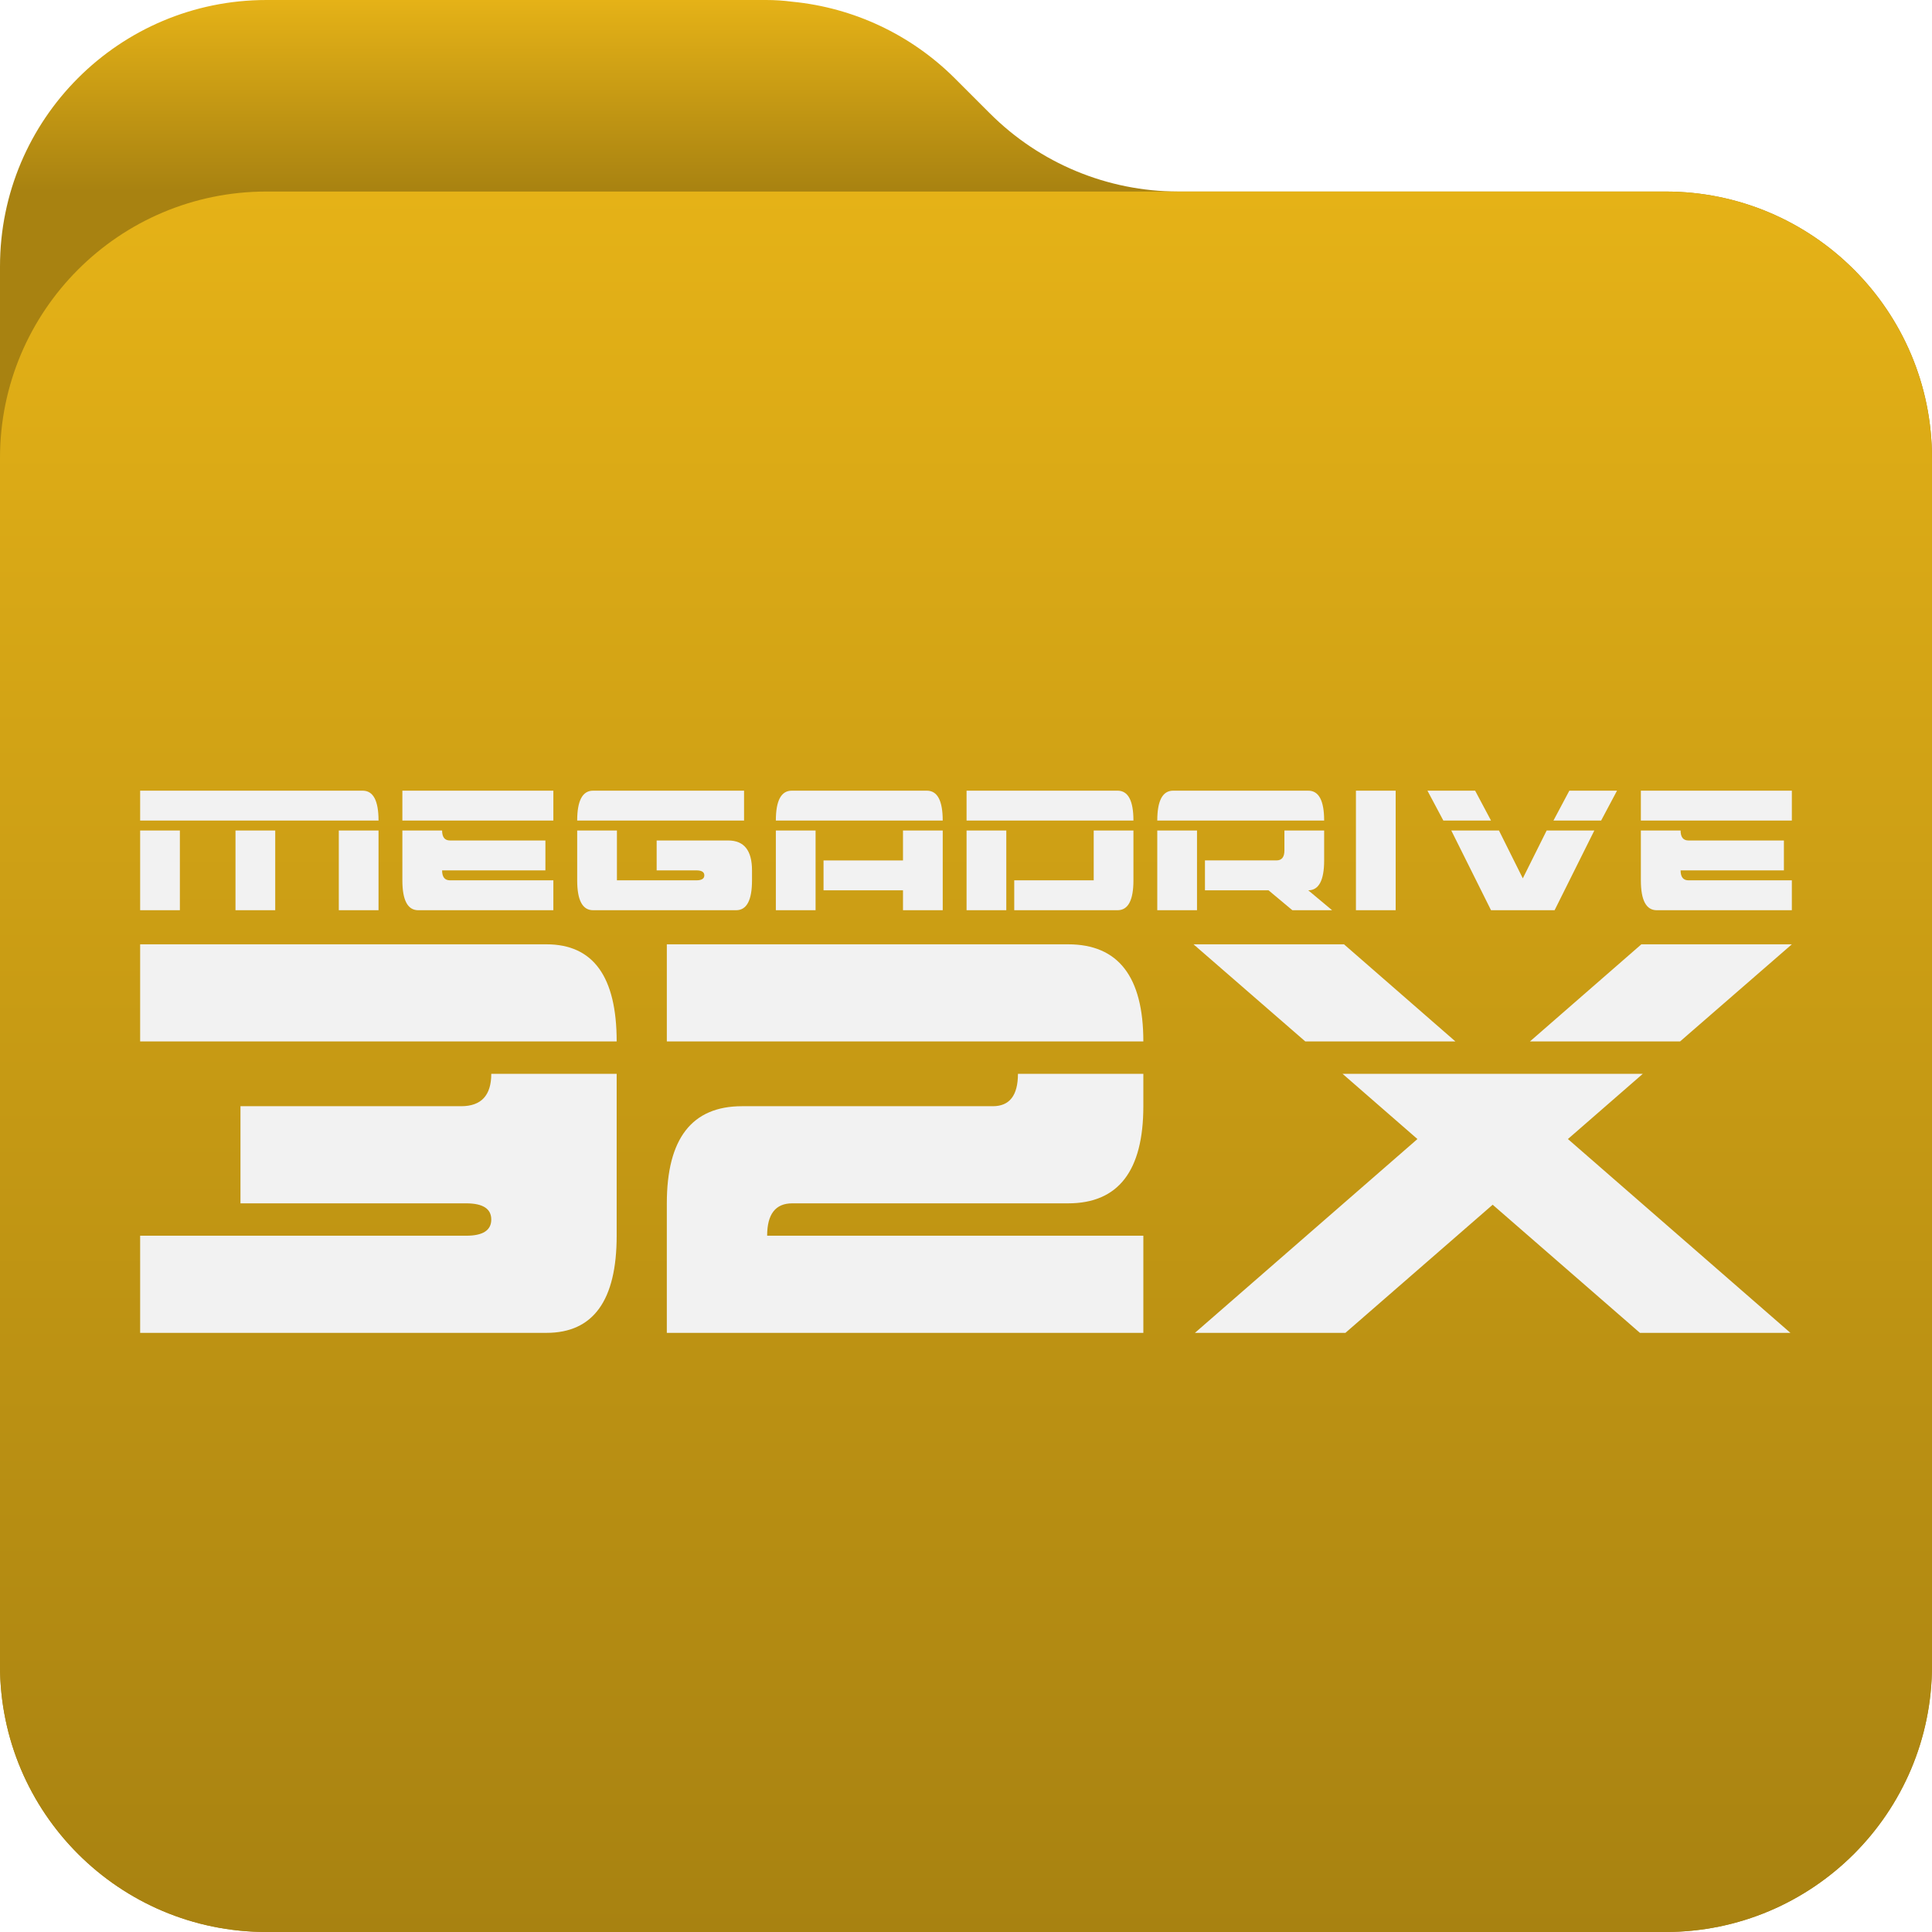
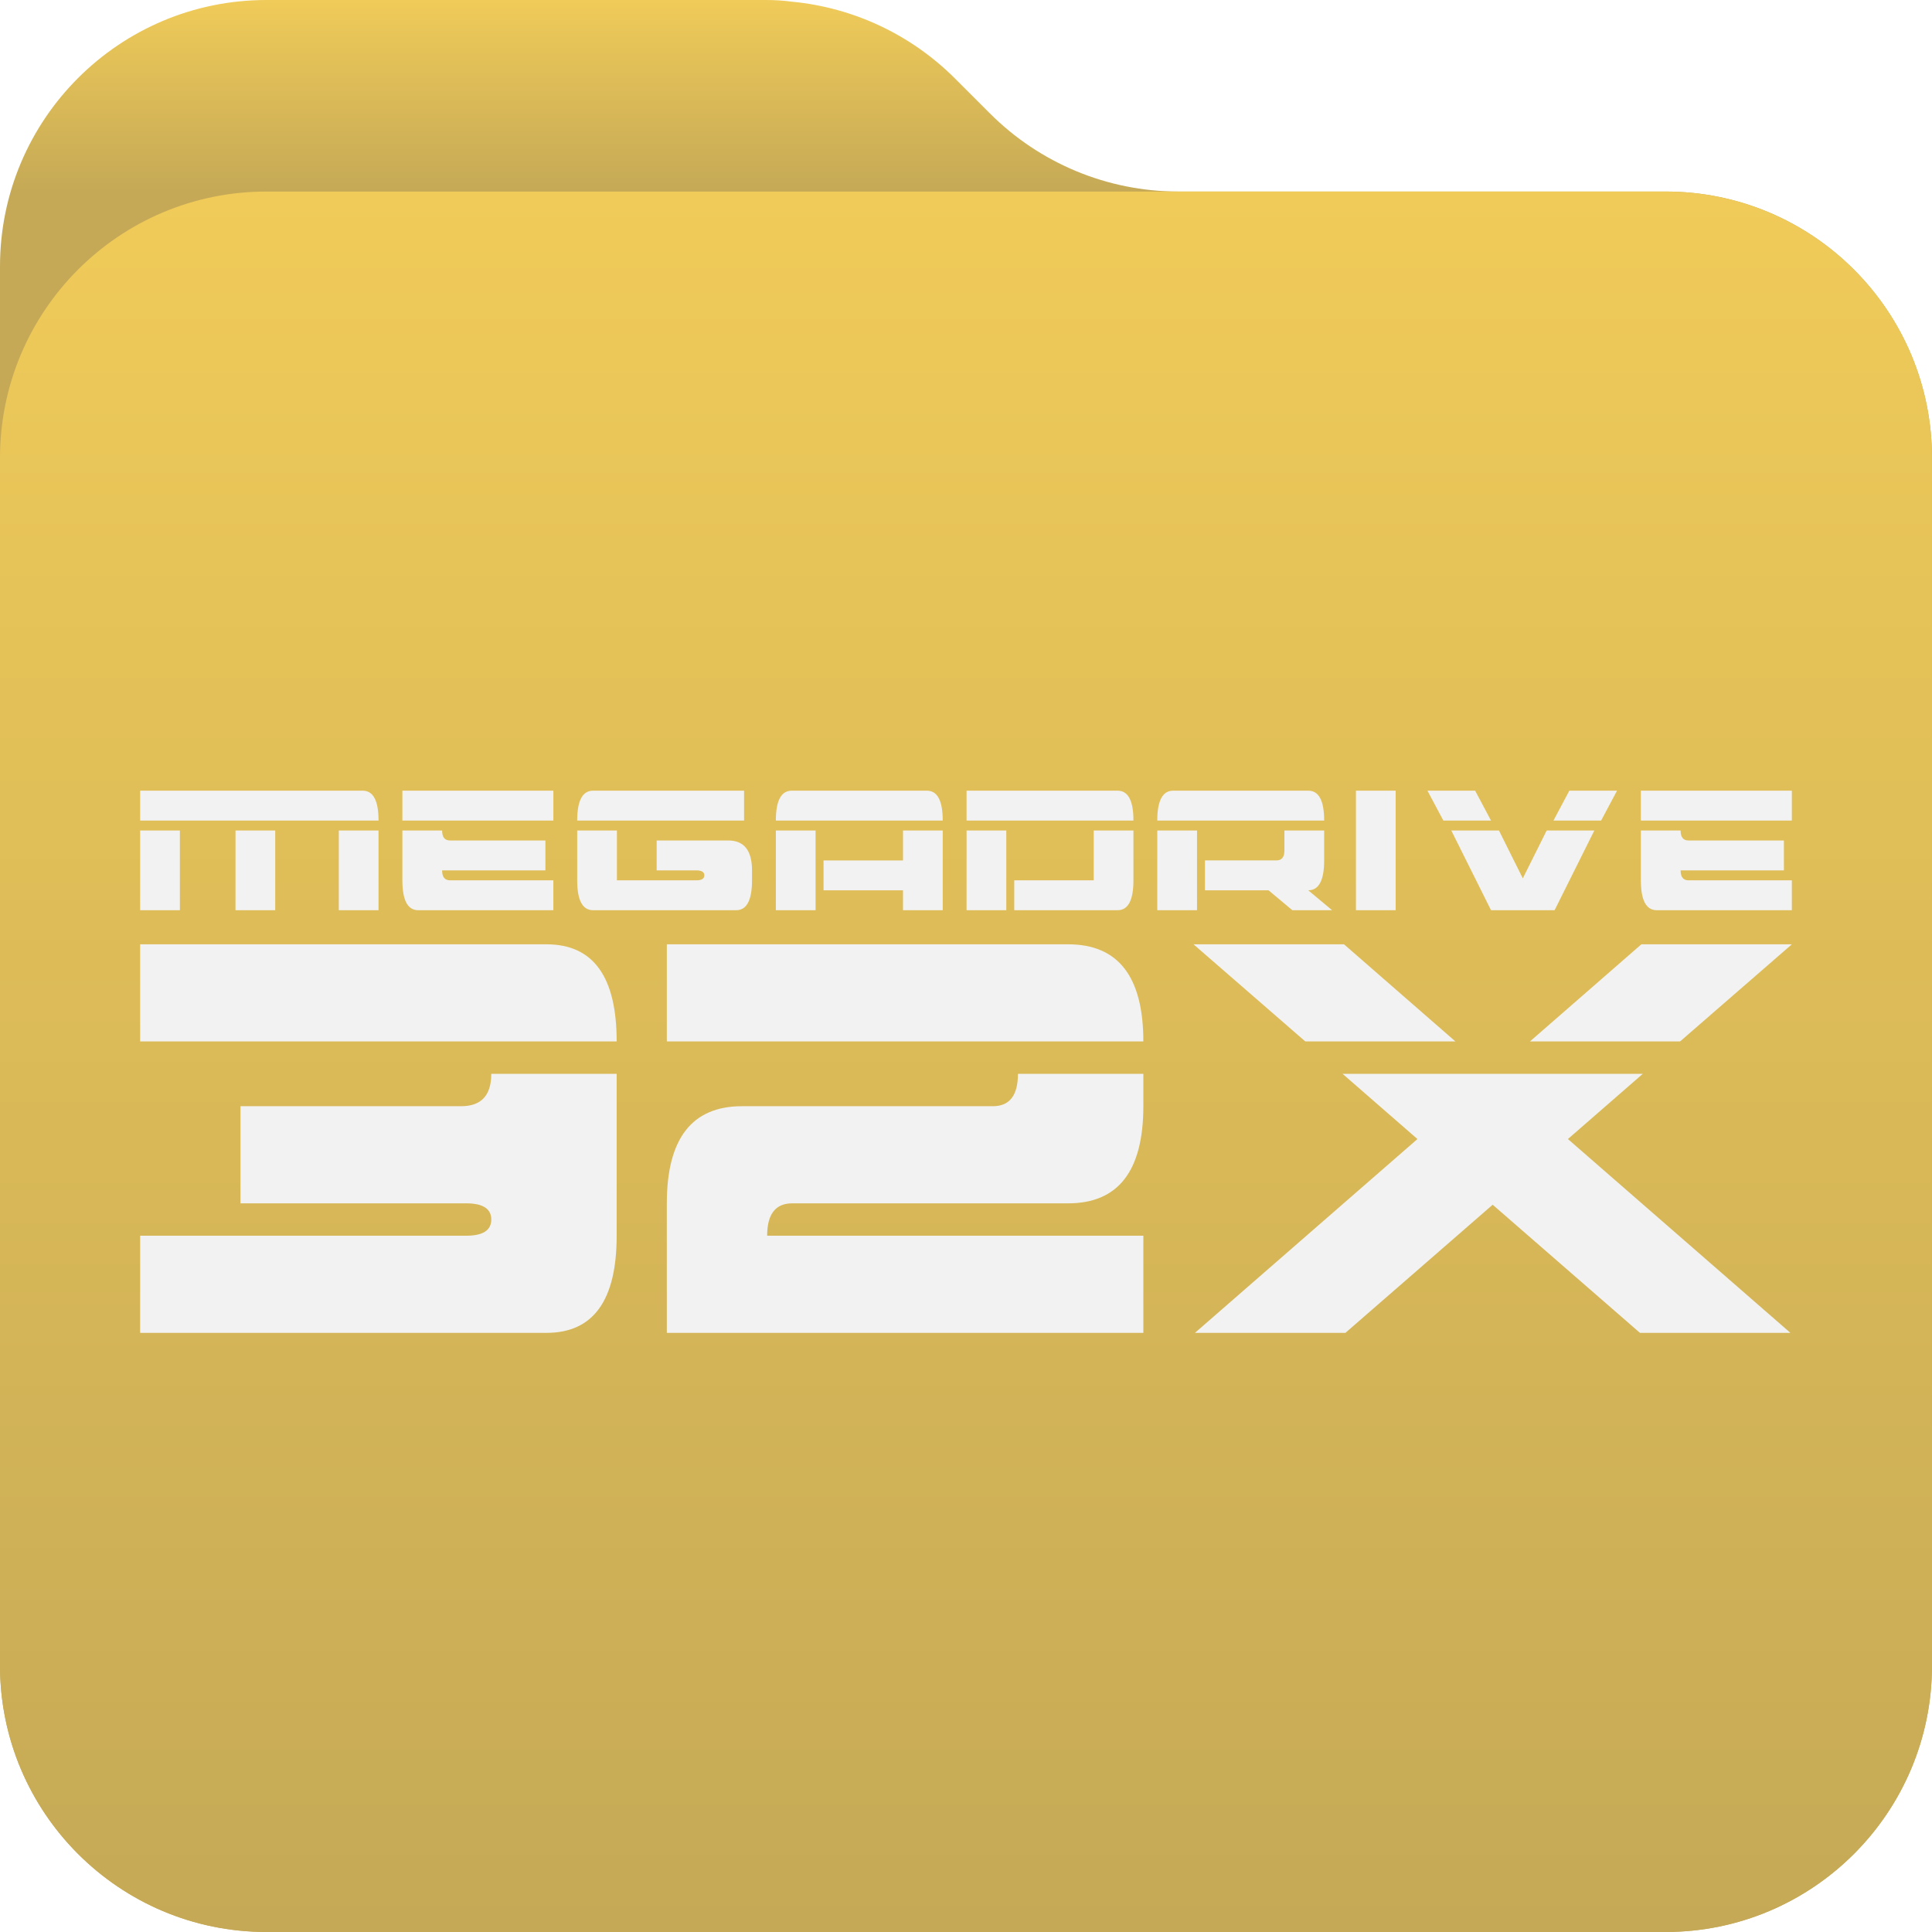
<svg xmlns="http://www.w3.org/2000/svg" xmlns:xlink="http://www.w3.org/1999/xlink" width="512" height="512" viewBox="0 0 135.467 135.467" version="1.1" id="svg1" xml:space="preserve">
  <defs id="defs1">
    <linearGradient id="linearGradient17">
      <stop style="stop-color:#e5e5e5;stop-opacity:1;" offset="0" id="stop17" />
      <stop style="stop-color:#a8a8a8;stop-opacity:1;" offset="1" id="stop18" />
    </linearGradient>
    <linearGradient id="linearGradient15">
      <stop style="stop-color:#e5e5e5;stop-opacity:1;" offset="0" id="stop15" />
      <stop style="stop-color:#a8a8a8;stop-opacity:1;" offset="1" id="stop16" />
    </linearGradient>
    <linearGradient xlink:href="#linearGradient15" id="linearGradient16" x1="55.033" y1="6.35" x2="55.033" y2="18.521" gradientUnits="userSpaceOnUse" />
    <linearGradient xlink:href="#linearGradient17" id="linearGradient18" x1="67.733" y1="18.521" x2="67.733" y2="129.117" gradientUnits="userSpaceOnUse" />
-     <linearGradient x1="55.033" y1="6.35" x2="55.033" y2="18.521" gradientUnits="userSpaceOnUse" id="linearGradient16_tint">
-       <stop style="stop-color:#e5b217;stop-opacity:1;" offset="0" />
-       <stop style="stop-color:#a88211;stop-opacity:1;" offset="1" />
+     <linearGradient data-pastel="1" x1="55.033" y1="6.35" x2="55.033" y2="18.521" gradientUnits="userSpaceOnUse" id="linearGradient16_tint">
+       <stop style="stop-color:#f0cb59;stop-opacity:1;" offset="0" />
+       <stop style="stop-color:#c5a956;stop-opacity:1;" offset="1" />
    </linearGradient>
-     <linearGradient x1="67.733" y1="18.521" x2="67.733" y2="129.117" gradientUnits="userSpaceOnUse" id="linearGradient18_tint">
-       <stop style="stop-color:#e5b217;stop-opacity:1;" offset="0" />
-       <stop style="stop-color:#a88211;stop-opacity:1;" offset="1" />
+     <linearGradient data-pastel="1" x1="67.733" y1="18.521" x2="67.733" y2="129.117" gradientUnits="userSpaceOnUse" id="linearGradient18_tint">
+       <stop style="stop-color:#f0cb59;stop-opacity:1;" offset="0" />
+       <stop style="stop-color:#c5a956;stop-opacity:1;" offset="1" />
    </linearGradient>
  </defs>
  <g id="layer1">
    <g id="g50" transform="matrix(1.103449,0,0,1.103449,-7.006964,-7.006964)">
      <path id="path46" style="display:inline;fill:url(#linearGradient16_tint);stroke-width:11.943;paint-order:stroke fill markers" d="M 23.283,6.35 C 13.931,6.35 6.35,13.931 6.35,23.283 v 88.9 c -4.4e-6,9.352 7.581,16.933 16.933,16.933 h 88.9 c 9.352,0 16.933,-7.581 16.933,-16.933 V 35.454 c 0,-9.352 -7.581,-16.933 -16.933,-16.933 H 81.206 c -4.482,-0.007 -8.778,-1.79 -11.947,-4.959 h -5.17e-4 L 67.006,11.31 C 64.233,8.55 60.589,6.836 56.694,6.459 56.144,6.386 55.589,6.35 55.033,6.35 h -0.009 z" />
      <path id="path50" style="display:inline;fill:url(#linearGradient18_tint);stroke-width:11.943;paint-order:stroke fill markers" d="m 23.283,18.521 c -9.352,-1e-6 -16.933,7.581 -16.933,16.933 v 76.729 c -4.4e-6,9.352 7.581,16.933 16.933,16.933 h 88.9 c 9.352,0 16.933,-7.581 16.933,-16.933 V 35.454 c 0,-9.352 -7.581,-16.933 -16.933,-16.933 z" />
    </g>
    <g id="g2" transform="matrix(0.2645833,0,0,0.2645833,28.83112,64.1508)">
      <g style="fill:#f2f2f2" id="g1" transform="matrix(2.053833,0,0,2.775556,-176.6761,-68.128)">
        <path d="M 26.048,6.682 V 2.895 H 61.39 c 1.684,0 2.524,1.262 2.524,3.787 z m 0,11.36 V 7.944 h 6.311 v 10.098 z m 15.146,0 V 7.944 h 6.311 v 10.098 z m 16.409,0 V 7.944 h 6.311 V 18.042 Z M 67.701,6.682 V 2.895 h 23.982 v 3.787 z m 0,7.573 V 7.944 h 6.311 c 0,0.843 0.421,1.262 1.262,1.262 h 15.147 v 3.787 H 74.012 c 0,0.843 0.421,1.262 1.262,1.262 h 16.409 v 3.787 H 70.226 c -1.684,0 -2.525,-1.262 -2.525,-3.787 z M 95.47,6.682 c 0,-2.524 0.841,-3.787 2.524,-3.787 h 23.982 v 3.787 z m 0,7.573 V 7.944 h 6.311 v 6.311 h 12.622 c 0.841,0 1.262,-0.212 1.262,-0.631 0,-0.419 -0.422,-0.631 -1.262,-0.631 h -6.311 V 9.206 h 11.36 c 2.524,0 3.787,1.262 3.787,3.787 v 1.262 c 0,2.524 -0.841,3.787 -2.524,3.787 h -22.72 c -1.684,0 -2.525,-1.262 -2.525,-3.787 z m 31.556,-7.573 c 0,-2.524 0.841,-3.787 2.524,-3.787 h 21.458 c 1.684,0 2.524,1.262 2.524,3.787 z m 0,11.36 V 7.944 h 6.311 v 10.098 z m 20.196,0 V 15.518 H 134.6 v -3.787 h 12.622 V 7.944 h 6.311 V 18.042 Z M 157.32,6.682 V 2.895 h 23.982 c 1.684,0 2.524,1.262 2.524,3.787 z m 0,11.36 V 7.944 h 6.311 v 10.098 z m 23.982,0 h -16.409 v -3.787 h 12.622 V 7.944 h 6.311 v 6.311 c 0,2.525 -0.84,3.787 -2.524,3.787 z m 6.311,-11.36 c 0,-2.524 0.841,-3.787 2.524,-3.787 h 21.458 c 1.684,0 2.524,1.262 2.524,3.787 z m 0,11.36 V 7.944 h 6.311 v 10.098 z m 7.574,-2.525 V 11.73 h 11.36 c 0.841,0 1.262,-0.419 1.262,-1.262 V 7.944 h 6.311 v 3.787 c 0,2.524 -0.841,3.787 -2.524,3.787 l 3.787,2.524 h -6.311 l -3.787,-2.524 h -10.098 z m 23.982,2.525 V 2.895 h 6.311 v 15.147 z m 13.884,-11.36 -2.524,-3.787 h 7.573 l 2.524,3.787 z m 7.574,11.36 -6.311,-10.098 h 7.573 l 3.787,6.059 3.787,-6.059 h 7.573 l -6.311,10.098 z m 9.917,-11.36 2.524,-3.787 h 7.573 l -2.524,3.787 z m 13.885,0 V 2.895 h 23.982 v 3.787 z m 0,7.573 V 7.944 h 6.311 c 0,0.843 0.421,1.262 1.262,1.262 h 15.147 v 3.787 H 270.74 c 0,0.843 0.421,1.262 1.262,1.262 h 16.409 v 3.787 h -21.458 c -1.683,0 -2.524,-1.262 -2.524,-3.787 z M 26.048,34.667 V 22.361 h 64.538 c 7.436,0 11.155,4.102 11.155,12.307 H 26.048 Z m 0,36.921 V 59.281 h 51.79 c 2.655,0 3.984,-0.685 3.984,-2.051 0,-1.366 -1.329,-2.051 -3.984,-2.051 H 41.983 V 42.872 h 35.058 c 3.187,0 4.781,-1.366 4.781,-4.102 h 19.919 v 20.511 c 0,8.205 -3.719,12.307 -11.155,12.307 z m 83.66,-36.921 V 22.361 h 63.741 c 7.968,0 11.951,4.102 11.951,12.307 h -75.692 z m 0,20.512 c 0,-8.205 3.984,-12.307 11.951,-12.307 h 39.838 c 2.655,0 3.984,-1.366 3.984,-4.102 H 185.4 v 4.102 c 0,8.205 -3.984,12.307 -11.951,12.307 h -43.822 c -2.655,0 -3.984,1.366 -3.984,4.102 H 185.4 V 71.588 H 109.707 V 55.179 Z M 211.125,34.667 193.368,22.36 h 23.903 l 17.7,12.307 z M 264.281,71.588 240.89,55.354 217.499,71.587 h -23.903 l 35.342,-24.555 -11.895,-8.263 h 47.692 l -11.895,8.263 35.342,24.555 h -23.901 z m 0.227,-49.227 h 23.903 l -17.757,12.307 h -23.846 z" style="fill:#f2f2f2" transform="matrix(0.81232,0,0,0.75362,29.891,10.502)" id="path1" />
      </g>
    </g>
  </g>
</svg>
